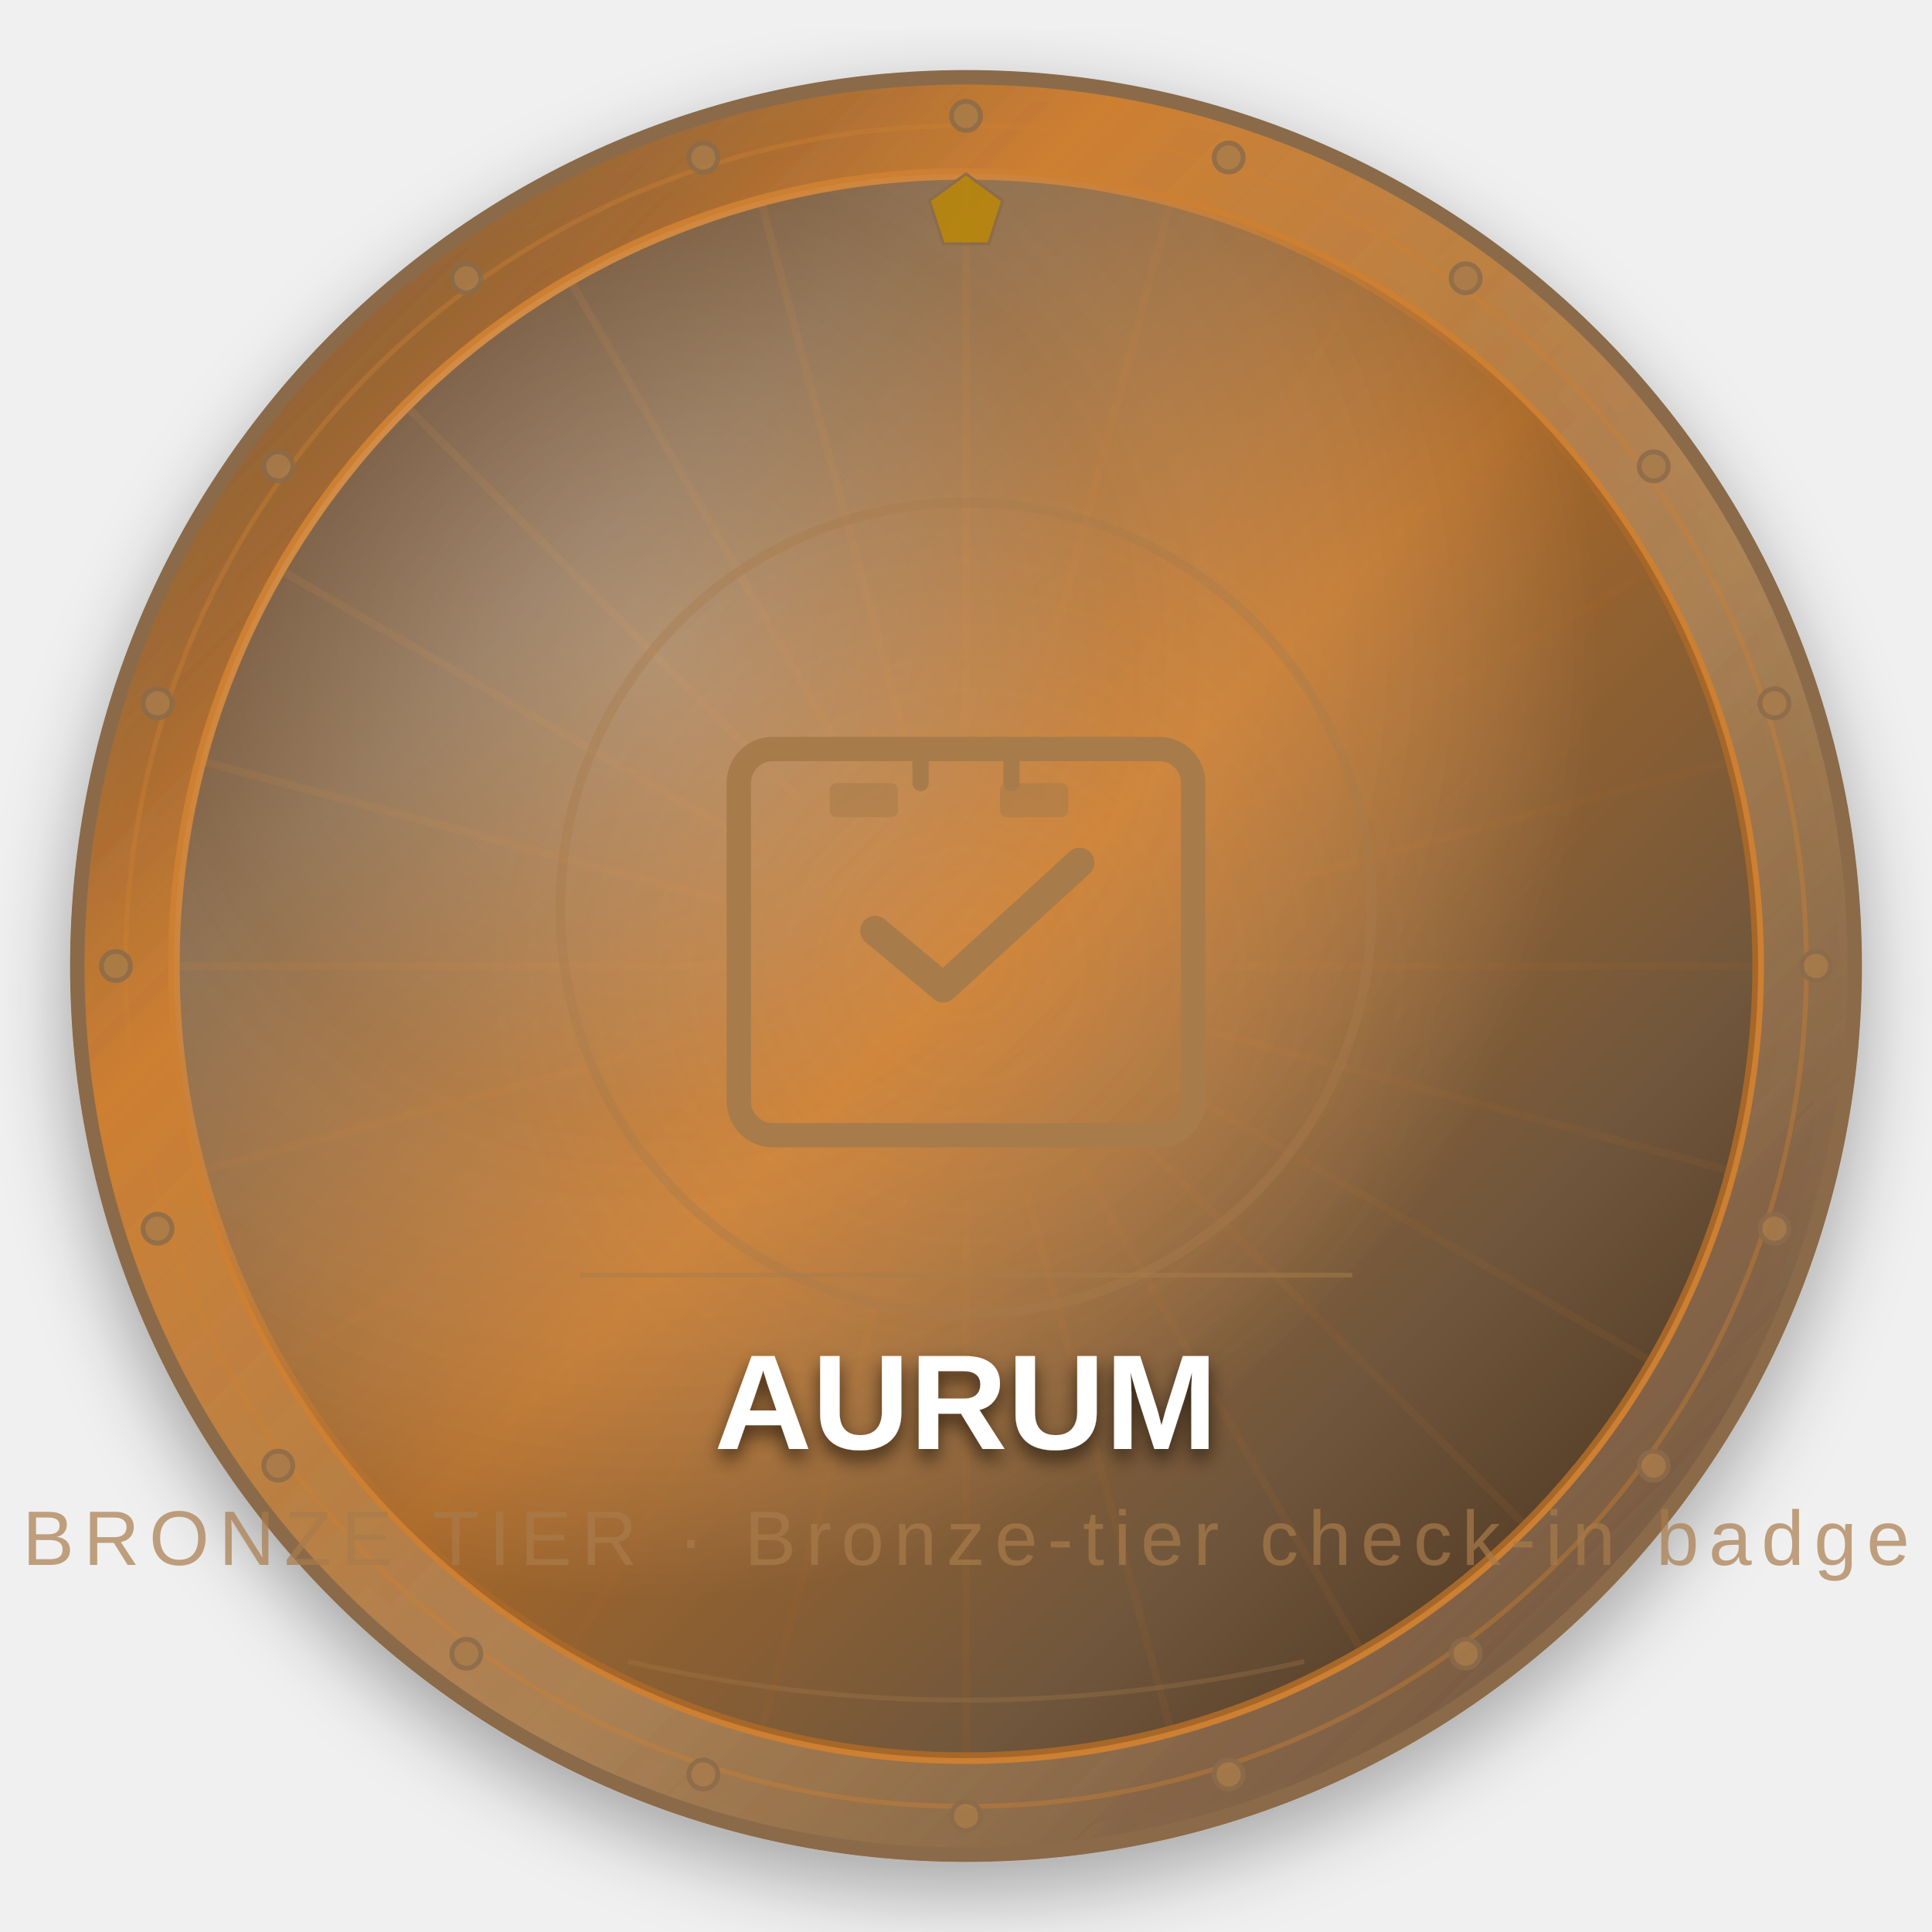
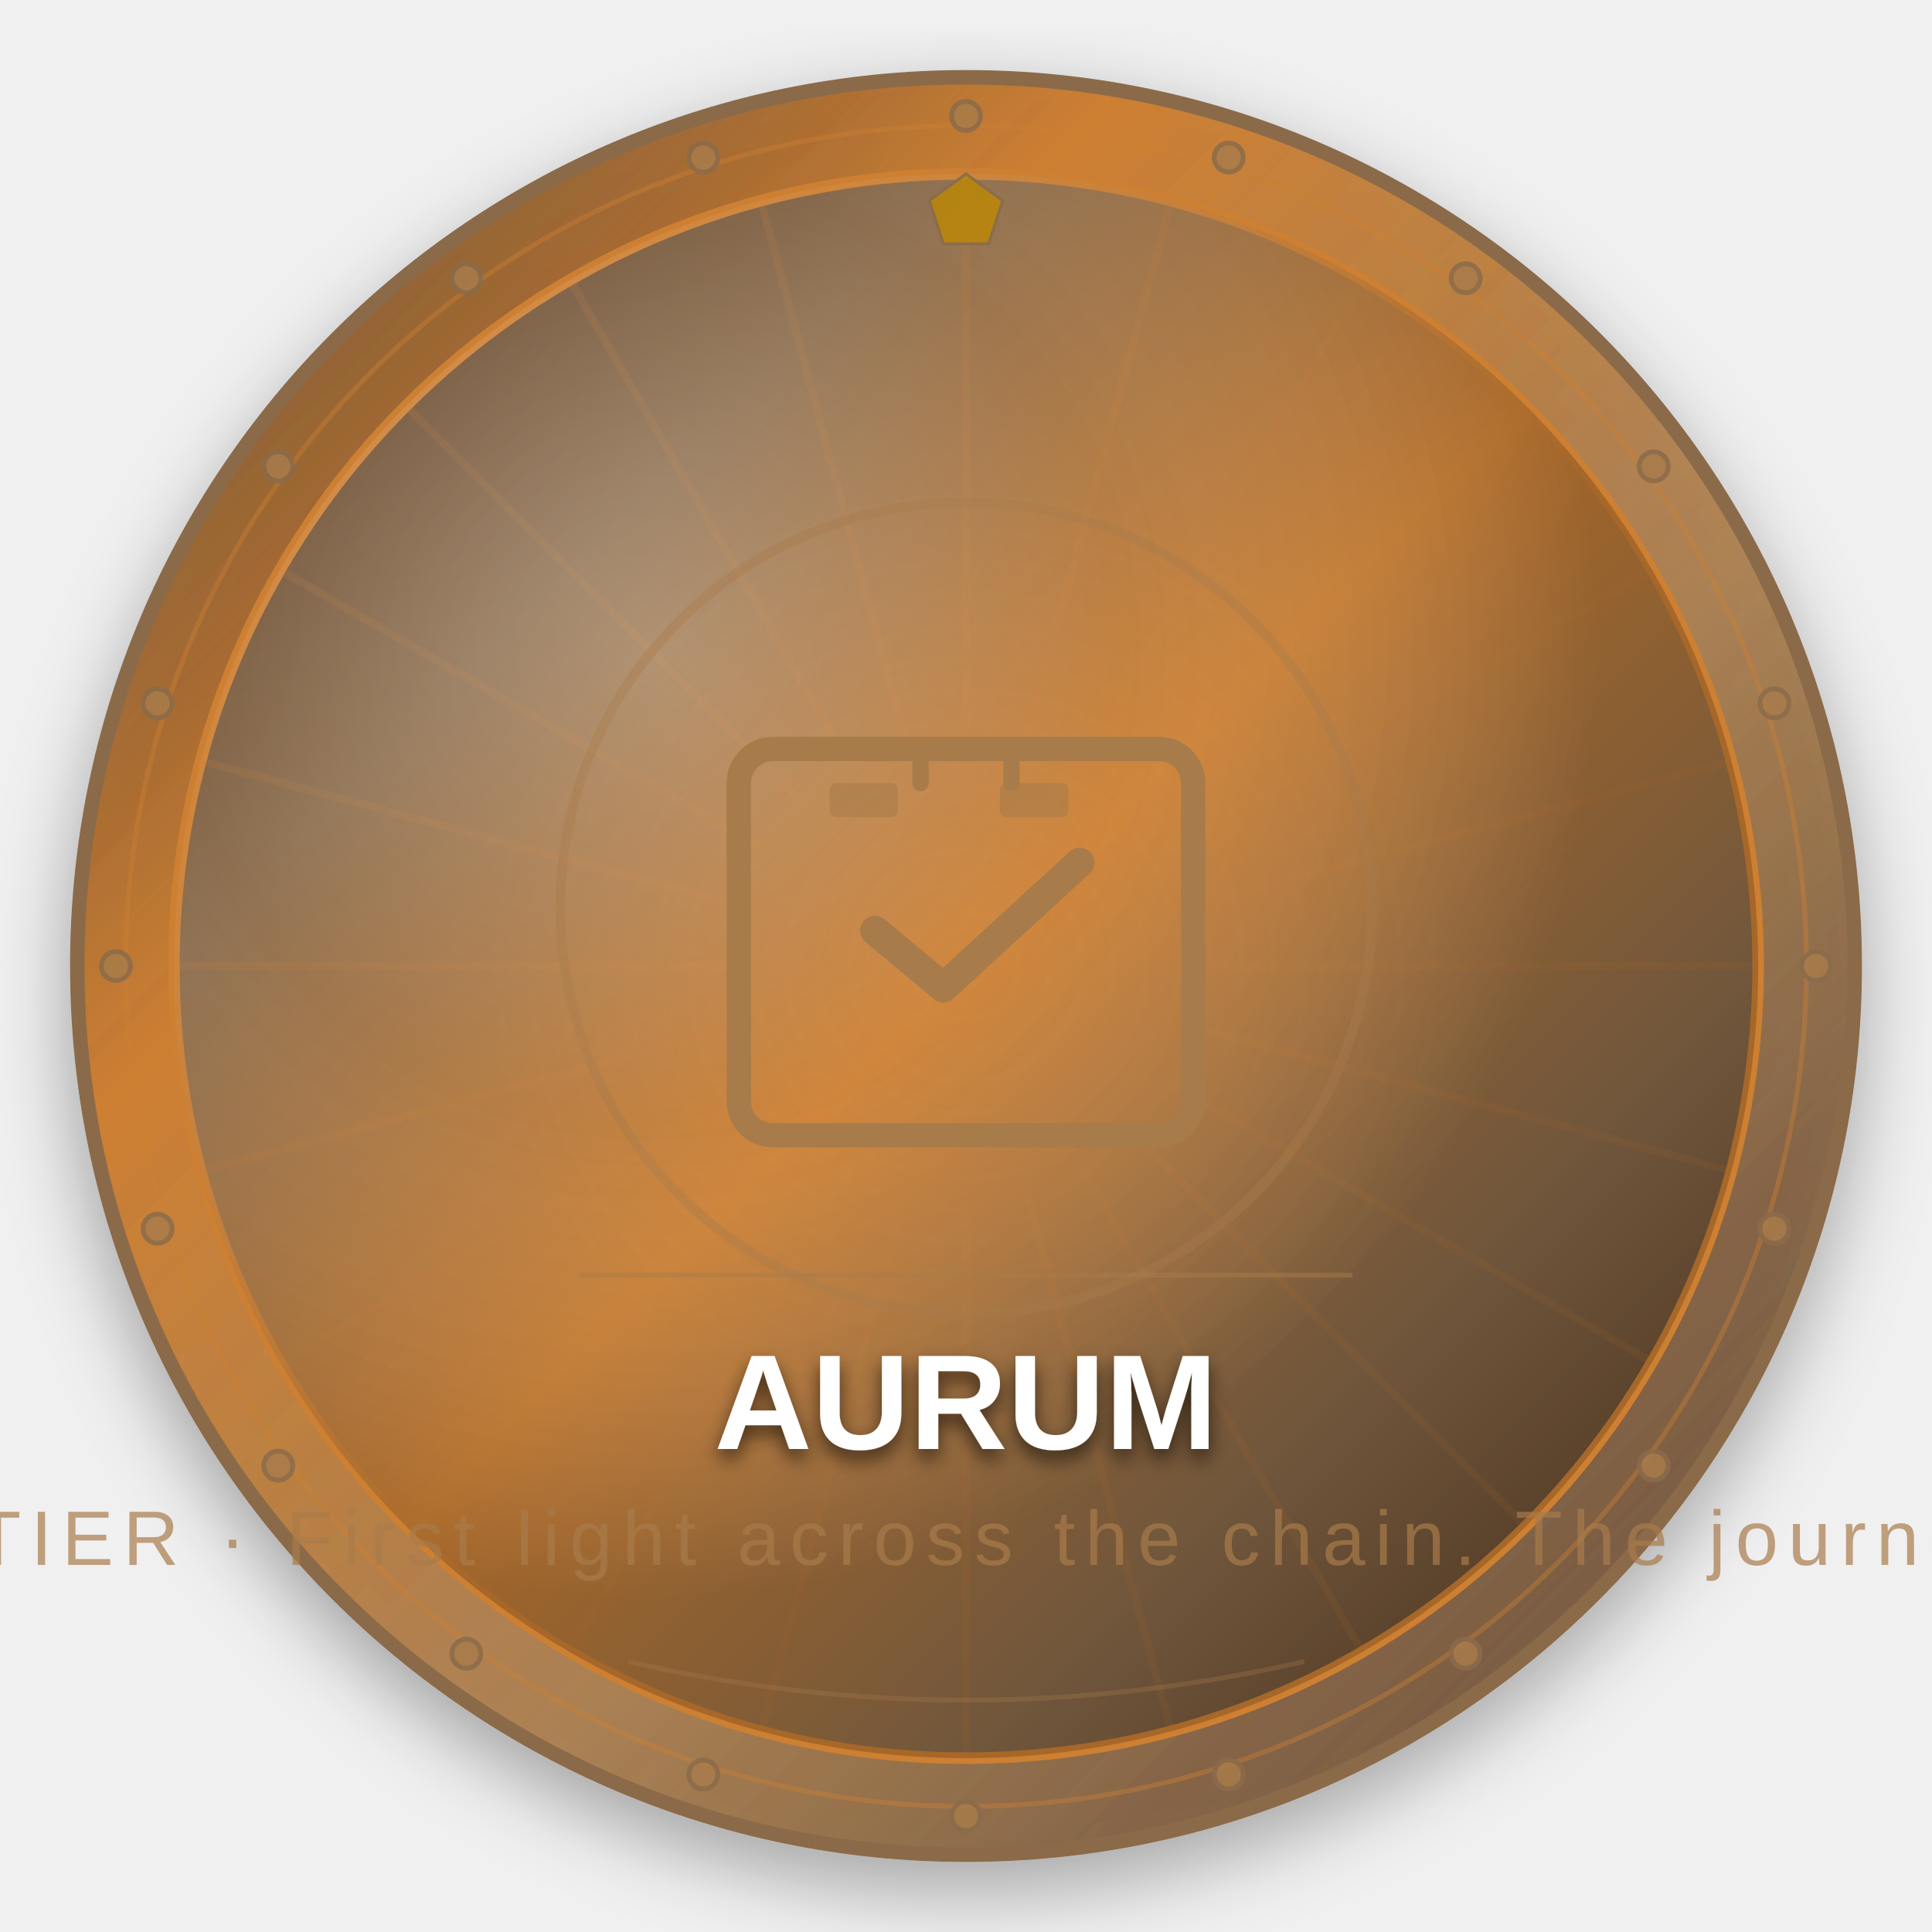
<svg xmlns="http://www.w3.org/2000/svg" viewBox="0 0 200 200" width="200" height="200">
  <defs>
    <linearGradient id="b0" x1="0%" y1="0%" x2="100%" y2="100%">
      <stop offset="0%" stop-color="#4A2F1A" />
      <stop offset="25%" stop-color="#8B6B4A" />
      <stop offset="50%" stop-color="#CD7F32" />
      <stop offset="75%" stop-color="#8B6B4A" />
      <stop offset="100%" stop-color="#4A2F1A" />
    </linearGradient>
    <linearGradient id="r0" x1="0%" y1="0%" x2="100%" y2="100%">
      <stop offset="0%" stop-color="#4A2F1A" stop-opacity="0.8" />
      <stop offset="30%" stop-color="#CD7F32" stop-opacity="1" />
      <stop offset="60%" stop-color="#A87B4A" stop-opacity="0.9" />
      <stop offset="100%" stop-color="#4A2F1A" stop-opacity="0.8" />
    </linearGradient>
    <radialGradient id="s0" cx="30%" cy="30%" r="60%">
      <stop offset="0%" stop-color="#fff" stop-opacity="0.24" />
      <stop offset="50%" stop-color="#fff" stop-opacity="0.05" />
      <stop offset="100%" stop-color="#000" stop-opacity="0.19" />
    </radialGradient>
    <radialGradient id="c0" cx="50%" cy="50%" r="50%">
      <stop offset="0%" stop-color="#CD7F32" stop-opacity="0.12" />
      <stop offset="100%" stop-color="#CD7F32" stop-opacity="0" />
    </radialGradient>
    <filter id="sh0" x="-30%" y="-30%" width="160%" height="160%">
      <feDropShadow dx="0" dy="3" stdDeviation="4" flood-color="#000" flood-opacity="0.35" />
    </filter>
  </defs>
  <circle cx="100" cy="100" r="92" fill="url(#r0)" stroke="#8B6B4A" stroke-width="1.5" filter="url(#sh0)" />
  <circle cx="100" cy="100" r="87" fill="none" stroke="#CD7F32" stroke-width="0.5" opacity="0.4" />
  <circle cx="100" cy="100" r="82" fill="url(#b0)" stroke="#CD7F32" stroke-width="1.2" />
  <line x1="124.6" y1="100" x2="182" y2="100" stroke="#CD7F32" stroke-width="0.8" opacity="0.14" stroke-linecap="round" />
  <line x1="123.762" y1="106.367" x2="179.206" y2="121.223" stroke="#CD7F32" stroke-width="0.8" opacity="0.14" stroke-linecap="round" />
  <line x1="121.304" y1="112.3" x2="171.014" y2="141" stroke="#CD7F32" stroke-width="0.8" opacity="0.14" stroke-linecap="round" />
  <line x1="117.395" y1="117.395" x2="157.983" y2="157.983" stroke="#CD7F32" stroke-width="0.8" opacity="0.14" stroke-linecap="round" />
  <line x1="112.3" y1="121.304" x2="141" y2="171.014" stroke="#CD7F32" stroke-width="0.8" opacity="0.14" stroke-linecap="round" />
  <line x1="106.367" y1="123.762" x2="121.223" y2="179.206" stroke="#CD7F32" stroke-width="0.8" opacity="0.14" stroke-linecap="round" />
  <line x1="100" y1="124.6" x2="100" y2="182" stroke="#CD7F32" stroke-width="0.8" opacity="0.14" stroke-linecap="round" />
  <line x1="93.633" y1="123.762" x2="78.777" y2="179.206" stroke="#CD7F32" stroke-width="0.8" opacity="0.14" stroke-linecap="round" />
  <line x1="87.7" y1="121.304" x2="59" y2="171.014" stroke="#CD7F32" stroke-width="0.8" opacity="0.14" stroke-linecap="round" />
  <line x1="82.605" y1="117.395" x2="42.017" y2="157.983" stroke="#CD7F32" stroke-width="0.8" opacity="0.14" stroke-linecap="round" />
  <line x1="78.696" y1="112.3" x2="28.986" y2="141" stroke="#CD7F32" stroke-width="0.8" opacity="0.14" stroke-linecap="round" />
  <line x1="76.238" y1="106.367" x2="20.794" y2="121.223" stroke="#CD7F32" stroke-width="0.8" opacity="0.14" stroke-linecap="round" />
  <line x1="75.4" y1="100" x2="18" y2="100" stroke="#CD7F32" stroke-width="0.8" opacity="0.14" stroke-linecap="round" />
  <line x1="76.238" y1="93.633" x2="20.794" y2="78.777" stroke="#CD7F32" stroke-width="0.8" opacity="0.14" stroke-linecap="round" />
  <line x1="78.696" y1="87.7" x2="28.986" y2="59" stroke="#CD7F32" stroke-width="0.8" opacity="0.14" stroke-linecap="round" />
  <line x1="82.605" y1="82.605" x2="42.017" y2="42.017" stroke="#CD7F32" stroke-width="0.8" opacity="0.14" stroke-linecap="round" />
  <line x1="87.7" y1="78.696" x2="59" y2="28.986" stroke="#CD7F32" stroke-width="0.8" opacity="0.14" stroke-linecap="round" />
  <line x1="93.633" y1="76.238" x2="78.777" y2="20.794" stroke="#CD7F32" stroke-width="0.8" opacity="0.14" stroke-linecap="round" />
  <line x1="100" y1="75.4" x2="100" y2="18" stroke="#CD7F32" stroke-width="0.8" opacity="0.14" stroke-linecap="round" />
  <line x1="106.367" y1="76.238" x2="121.223" y2="20.794" stroke="#CD7F32" stroke-width="0.8" opacity="0.14" stroke-linecap="round" />
  <line x1="112.3" y1="78.696" x2="141" y2="28.986" stroke="#CD7F32" stroke-width="0.8" opacity="0.14" stroke-linecap="round" />
  <line x1="117.395" y1="82.605" x2="157.983" y2="42.017" stroke="#CD7F32" stroke-width="0.8" opacity="0.14" stroke-linecap="round" />
  <line x1="121.304" y1="87.7" x2="171.014" y2="59" stroke="#CD7F32" stroke-width="0.8" opacity="0.14" stroke-linecap="round" />
  <line x1="123.762" y1="93.633" x2="179.206" y2="78.777" stroke="#CD7F32" stroke-width="0.8" opacity="0.14" stroke-linecap="round" />
  <circle cx="100" cy="100" r="50" fill="url(#c0)" />
  <circle cx="100" cy="100" r="82" fill="url(#s0)" />
  <circle cx="100" cy="12" r="1.5" fill="#A87B4A" stroke="#8B6B4A" stroke-width="0.5" opacity="0.85" />
  <circle cx="127.193" cy="16.307" r="1.5" fill="#A87B4A" stroke="#8B6B4A" stroke-width="0.5" opacity="0.85" />
  <circle cx="151.725" cy="28.807" r="1.5" fill="#A87B4A" stroke="#8B6B4A" stroke-width="0.5" opacity="0.85" />
  <circle cx="171.193" cy="48.275" r="1.5" fill="#A87B4A" stroke="#8B6B4A" stroke-width="0.5" opacity="0.85" />
  <circle cx="183.693" cy="72.807" r="1.5" fill="#A87B4A" stroke="#8B6B4A" stroke-width="0.5" opacity="0.85" />
  <circle cx="188" cy="100" r="1.5" fill="#A87B4A" stroke="#8B6B4A" stroke-width="0.5" opacity="0.85" />
  <circle cx="183.693" cy="127.193" r="1.5" fill="#A87B4A" stroke="#8B6B4A" stroke-width="0.5" opacity="0.85" />
  <circle cx="171.193" cy="151.725" r="1.5" fill="#A87B4A" stroke="#8B6B4A" stroke-width="0.5" opacity="0.85" />
  <circle cx="151.725" cy="171.193" r="1.5" fill="#A87B4A" stroke="#8B6B4A" stroke-width="0.5" opacity="0.85" />
  <circle cx="127.193" cy="183.693" r="1.5" fill="#A87B4A" stroke="#8B6B4A" stroke-width="0.5" opacity="0.85" />
  <circle cx="100" cy="188" r="1.5" fill="#A87B4A" stroke="#8B6B4A" stroke-width="0.5" opacity="0.85" />
  <circle cx="72.807" cy="183.693" r="1.5" fill="#A87B4A" stroke="#8B6B4A" stroke-width="0.5" opacity="0.85" />
  <circle cx="48.275" cy="171.193" r="1.5" fill="#A87B4A" stroke="#8B6B4A" stroke-width="0.5" opacity="0.85" />
  <circle cx="28.807" cy="151.725" r="1.5" fill="#A87B4A" stroke="#8B6B4A" stroke-width="0.5" opacity="0.85" />
  <circle cx="16.307" cy="127.193" r="1.5" fill="#A87B4A" stroke="#8B6B4A" stroke-width="0.5" opacity="0.85" />
  <circle cx="12" cy="100" r="1.5" fill="#A87B4A" stroke="#8B6B4A" stroke-width="0.5" opacity="0.85" />
  <circle cx="16.307" cy="72.807" r="1.5" fill="#A87B4A" stroke="#8B6B4A" stroke-width="0.5" opacity="0.85" />
  <circle cx="28.807" cy="48.275" r="1.5" fill="#A87B4A" stroke="#8B6B4A" stroke-width="0.5" opacity="0.85" />
  <circle cx="48.275" cy="28.807" r="1.5" fill="#A87B4A" stroke="#8B6B4A" stroke-width="0.5" opacity="0.85" />
  <circle cx="72.807" cy="16.307" r="1.5" fill="#A87B4A" stroke="#8B6B4A" stroke-width="0.5" opacity="0.85" />
  <polygon points="100,18 103.804,20.764 102.351,25.236 97.649,25.236 96.196,20.764" fill="#B8860B" stroke="#8B6B4A" stroke-width="0.3" opacity="0.9" />
  <circle cx="100" cy="94" r="42" fill="none" stroke="#A87B4A" stroke-width="1" opacity="0.4" />
  <g>
    <g transform="translate(100,94)">
      <rect x="-23.52" y="-16.464" width="47.04" height="39.984" rx="3.528" fill="none" stroke="#A87B4A" stroke-width="2.52" />
      <rect x="-14.112" y="-12.936" width="7.056" height="3.528" rx="0.706" fill="#A87B4A" opacity="0.6" />
      <rect x="3.528" y="-12.936" width="7.056" height="3.528" rx="0.706" fill="#A87B4A" opacity="0.6" />
      <line x1="-4.704" y1="-12.936" x2="-4.704" y2="-16.464" stroke="#A87B4A" stroke-width="1.68" stroke-linecap="round" />
      <line x1="4.704" y1="-12.936" x2="4.704" y2="-16.464" stroke="#A87B4A" stroke-width="1.68" stroke-linecap="round" />
      <polyline points="-9.408,2.352 -2.352,8.232 11.76,-4.704" fill="none" stroke="#A87B4A" stroke-width="3.08" stroke-linecap="round" stroke-linejoin="round" />
    </g>
  </g>
  <line x1="60" y1="132" x2="140" y2="132" stroke="#A87B4A" stroke-width="0.5" opacity="0.5" />
  <text x="100" y="150" text-anchor="middle" font-size="14" font-weight="bold" fill="#fff" font-family="Arial,sans-serif" filter="drop-shadow(0 1px 1px rgba(0,0,0,0.6))">AURUM</text>
-   <text x="100" y="162" text-anchor="middle" font-size="8" fill="#A87B4A" opacity="0.7" font-family="Arial,sans-serif" letter-spacing="1">BRONZE TIER · Bronze-tier check-in badge</text>
+   <text x="100" y="162" text-anchor="middle" font-size="8" fill="#A87B4A" opacity="0.7" font-family="Arial,sans-serif" letter-spacing="1">BRONZE TIER · First light across the chain. The journey begins.</text>
  <path d="M65 172 Q100 180 135 172" fill="none" stroke="#A87B4A" stroke-width="0.5" opacity="0.3" />
</svg>
